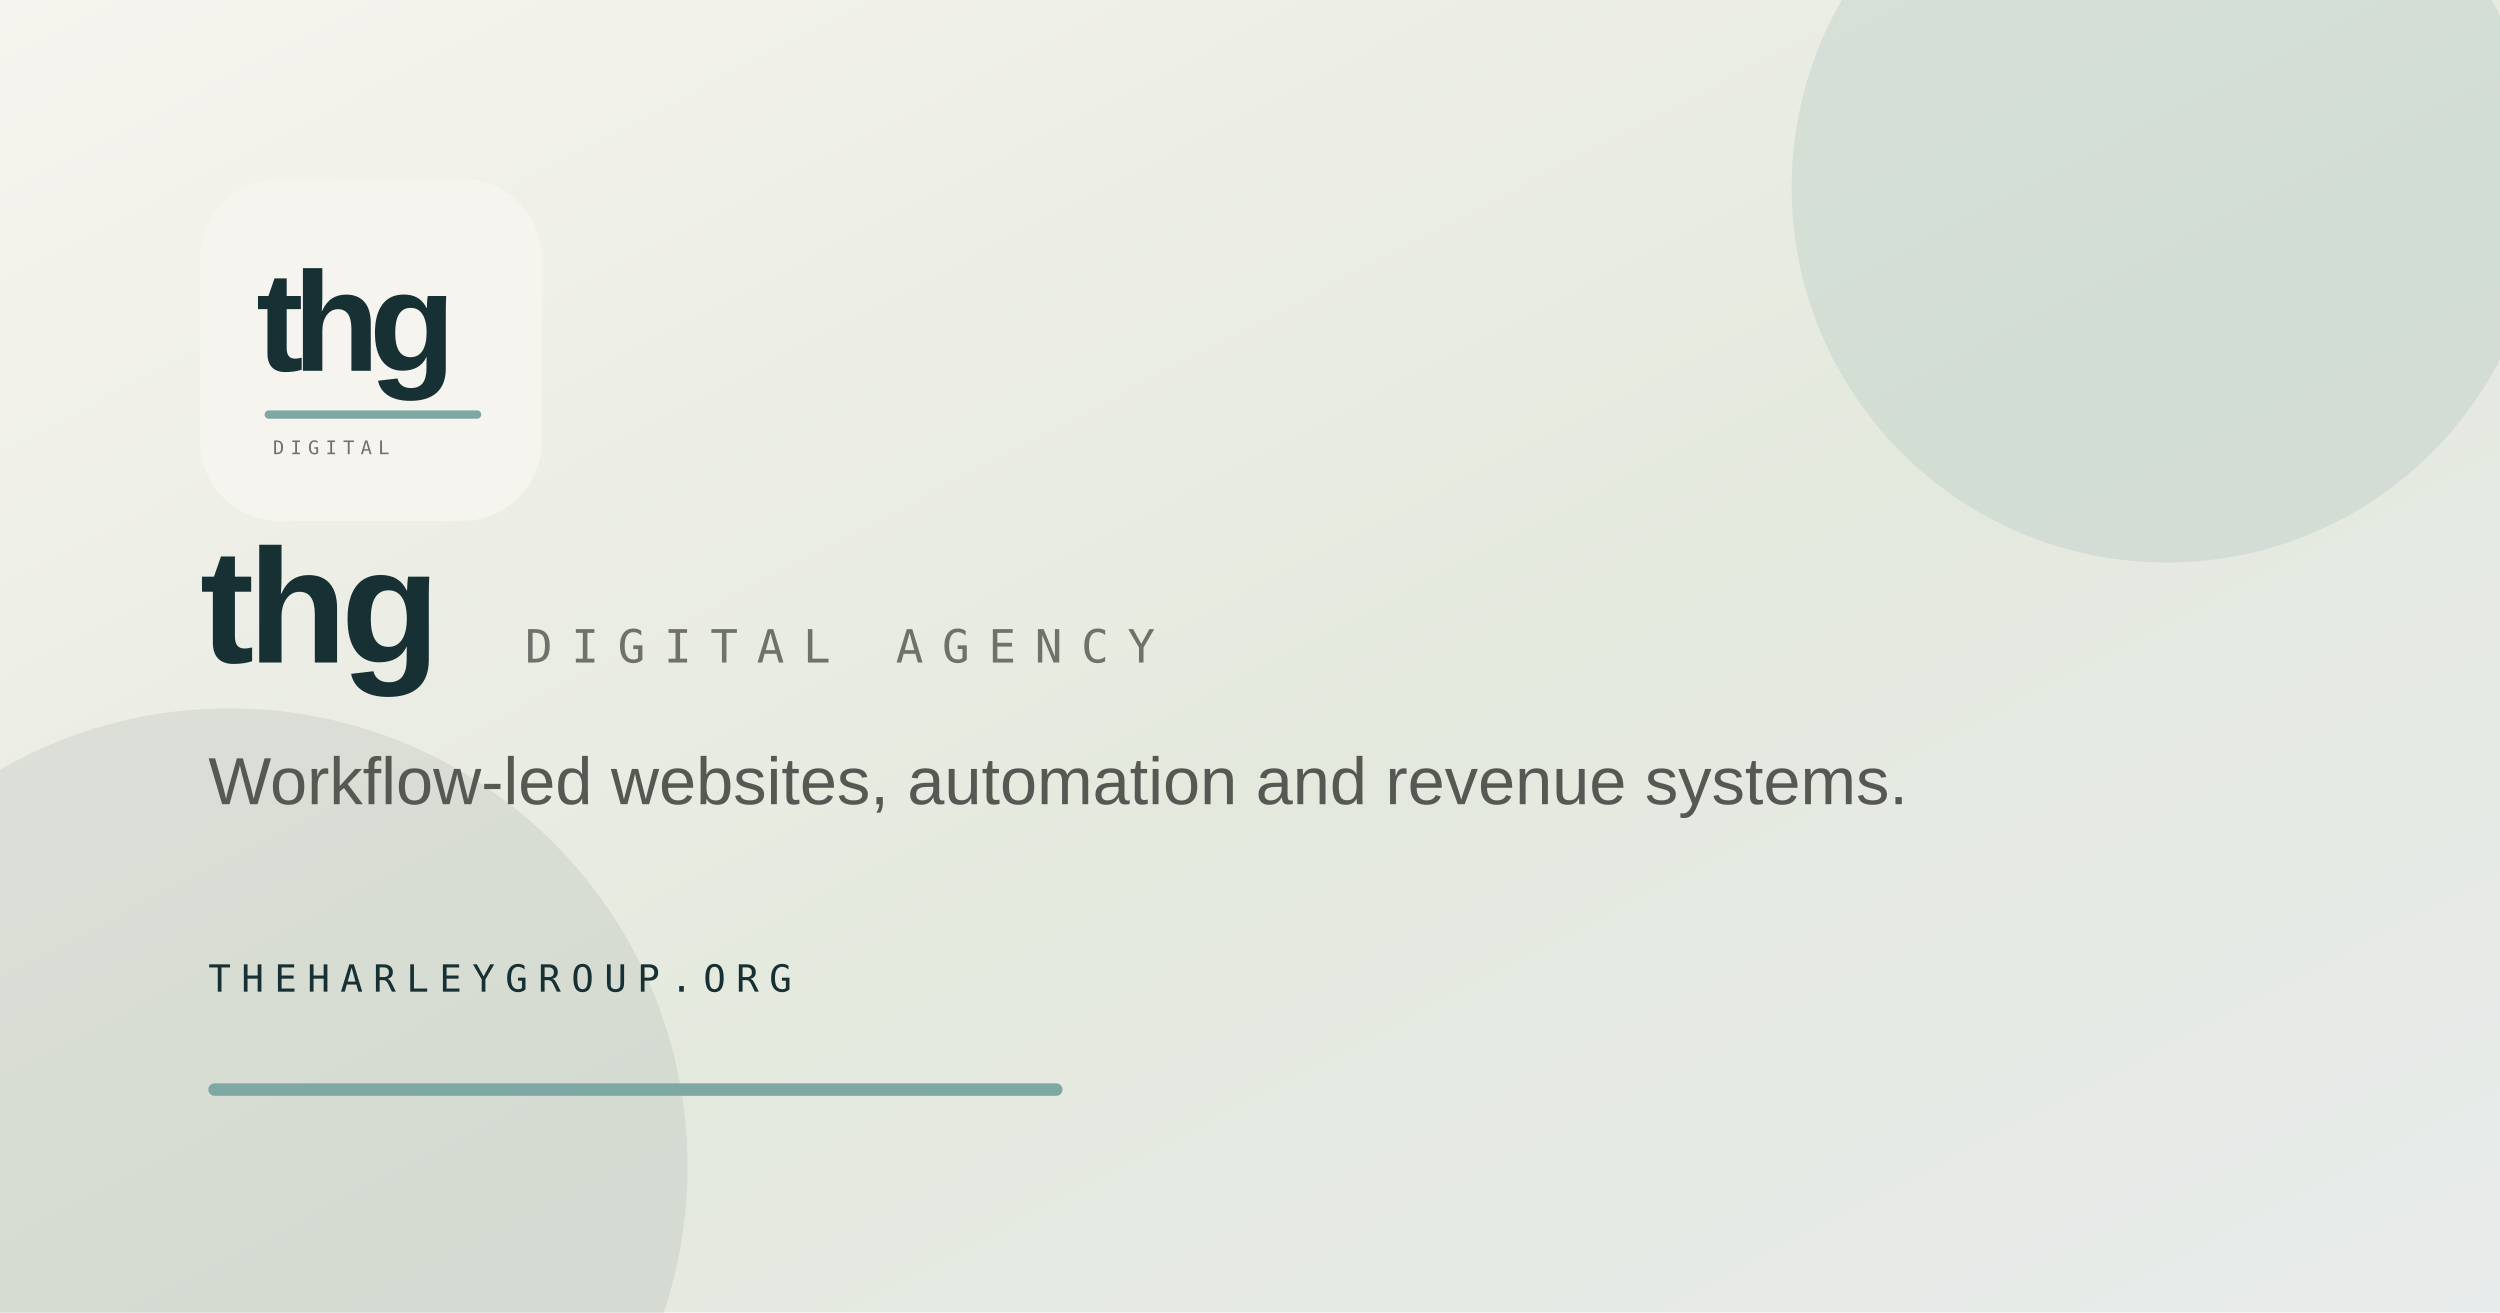
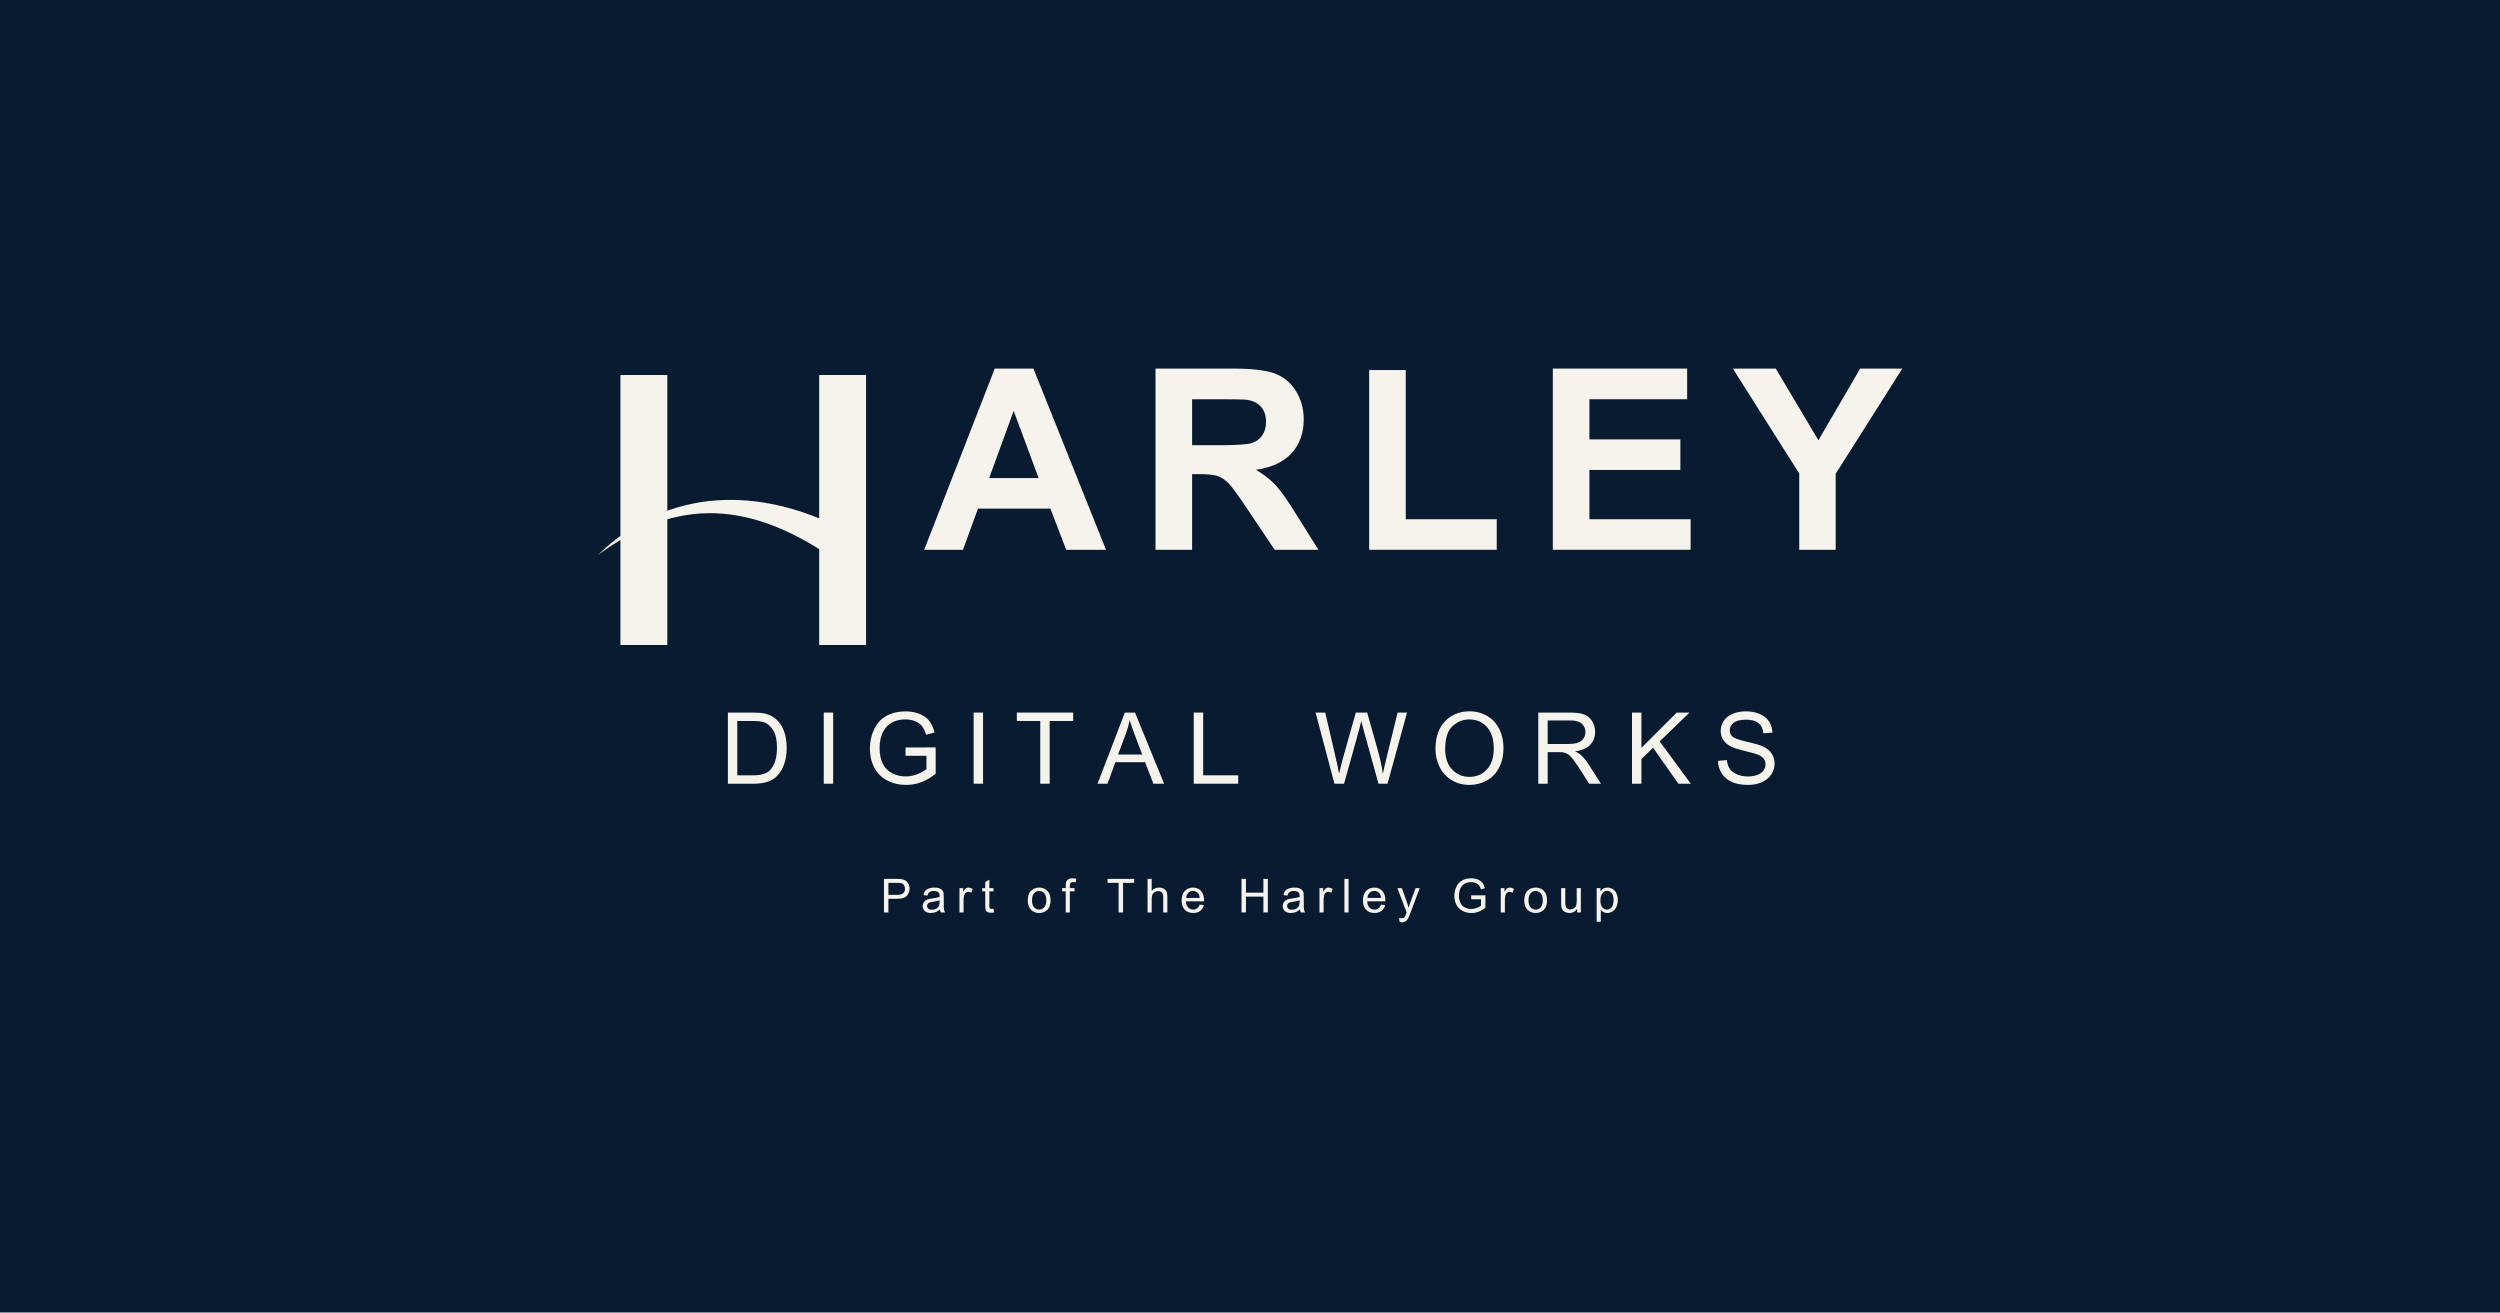
- <svg xmlns="http://www.w3.org/2000/svg" viewBox="0 0 1200 630" role="img" aria-labelledby="title desc">
-   <defs>
-     <linearGradient id="bg" x1="0" y1="0" x2="1" y2="1">
-       <stop stop-color="#F6F4EE" />
-       <stop offset="0.55" stop-color="#E4E9DE" />
-       <stop offset="1" stop-color="#E8EBEB" />
-     </linearGradient>
-   </defs>
-   <rect width="1200" height="630" fill="url(#bg)" />
-   <circle cx="1040" cy="90" r="180" fill="#7DA8A3" opacity="0.18" />
-   <circle cx="110" cy="560" r="220" fill="#173033" opacity="0.08" />
-   <g transform="translate(96 86)">
-     <rect width="164" height="164" rx="38" fill="#F6F4EE" />
-     <text x="27" y="92" font-family="Syne, Arial Black, Arial, sans-serif" font-size="68" font-weight="800" letter-spacing="-5" fill="#173033">thg</text>
-     <rect x="31" y="111" width="104" height="4" rx="2" fill="#7DA8A3" />
-     <text x="35" y="132" font-family="DM Mono, Consolas, monospace" font-size="9" font-weight="500" letter-spacing="3" fill="#6F716D">DIGITAL</text>
+ <svg xmlns="http://www.w3.org/2000/svg" viewBox="0 0 1200 630" role="img" aria-label="Harley Digital Works — Part of The Harley Group">
+   <rect width="1200" height="630" fill="#081B30" />
+   <g transform="translate(150 144) scale(0.9)">
+     <path d="M 164.232 40.000 L 189.232 40.000 L 189.232 184.000 L 164.232 184.000 Z M 270.232 40.000 L 295.232 40.000 L 295.232 184.000 L 270.232 184.000 Z M 152.232 136.000 C 190.232 99.000 239.232 100.000 282.232 122.000 L 282.232 141.000 C 234.232 106.000 194.232 105.000 152.232 136.000 Z" fill="#F6F3ED" fill-rule="nonzero" />
+     <path d="M 423.197 133.211 L 401.972 133.211 L 393.535 111.262 L 354.906 111.262 L 346.930 133.211 L 326.232 133.211 L 363.871 36.576 L 384.503 36.576 Z M 387.272 94.979 L 373.957 59.121 L 360.905 94.979 Z" fill="#F6F3ED" fill-rule="nonzero" />
+     <path d="M 449.612 133.211 L 449.612 36.576 L 490.679 36.576 C 501.006 36.576 508.510 37.444 513.190 39.180 C 517.870 40.916 521.617 44.003 524.429 48.441 C 527.241 52.880 528.648 57.956 528.648 63.669 C 528.648 70.920 526.516 76.907 522.254 81.631 C 517.991 86.356 511.619 89.332 503.138 90.564 C 507.357 93.023 510.838 95.726 513.586 98.670 C 516.331 101.615 520.035 106.845 524.692 114.360 L 536.492 133.211 L 513.158 133.211 L 499.050 112.184 C 494.040 104.670 490.613 99.934 488.767 97.979 C 486.922 96.023 484.966 94.682 482.900 93.958 C 480.835 93.233 477.561 92.871 473.079 92.871 L 469.123 92.871 L 469.123 133.211 Z M 469.123 77.446 L 483.560 77.446 C 492.920 77.446 498.765 77.050 501.094 76.259 C 503.423 75.468 505.247 74.106 506.566 72.173 C 507.883 70.238 508.543 67.822 508.543 64.920 C 508.543 61.670 507.675 59.044 505.939 57.043 C 504.203 55.044 501.753 53.780 498.590 53.254 C 497.008 53.034 492.261 52.924 484.351 52.924 L 469.123 52.924 Z" fill="#F6F3ED" fill-rule="nonzero" />
+     <path d="M 563.566 133.211 L 563.566 37.367 L 583.078 37.367 L 583.078 116.930 L 631.594 116.930 L 631.594 133.211 Z" fill="#F6F3ED" fill-rule="nonzero" />
+     <path d="M 661.502 133.211 L 661.502 36.576 L 733.156 36.576 L 733.156 52.924 L 681.015 52.924 L 681.015 74.347 L 729.530 74.347 L 729.530 90.628 L 681.015 90.628 L 681.015 116.930 L 735.001 116.930 L 735.001 133.211 Z" fill="#F6F3ED" fill-rule="nonzero" />
+     <path d="M 792.924 133.211 L 792.924 92.540 L 757.527 36.576 L 780.400 36.576 L 803.142 74.809 L 825.421 36.576 L 847.900 36.576 L 812.371 92.672 L 812.371 133.211 Z" fill="#F6F3ED" fill-rule="nonzero" />
+     <path d="M 221.534 257.979 L 221.534 220.041 L 234.602 220.041 C 237.552 220.041 239.804 220.222 241.357 220.585 C 243.531 221.085 245.385 221.991 246.921 223.302 C 248.922 224.993 250.419 227.153 251.411 229.784 C 252.403 232.415 252.899 235.422 252.899 238.803 C 252.899 241.684 252.563 244.238 251.889 246.463 C 251.217 248.689 250.354 250.531 249.301 251.989 C 248.249 253.446 247.098 254.594 245.847 255.431 C 244.596 256.267 243.087 256.901 241.318 257.333 C 239.549 257.764 237.518 257.979 235.224 257.979 Z M 226.554 253.502 L 234.654 253.502 C 237.156 253.502 239.119 253.270 240.542 252.804 C 241.965 252.338 243.099 251.682 243.945 250.837 C 245.135 249.647 246.063 248.046 246.727 246.036 C 247.391 244.027 247.723 241.590 247.723 238.725 C 247.723 234.757 247.072 231.708 245.769 229.577 C 244.467 227.447 242.884 226.019 241.020 225.294 C 239.675 224.777 237.510 224.518 234.525 224.518 L 226.554 224.518 Z" fill="#F6F3ED" fill-rule="nonzero" />
+     <path d="M 272.662 257.979 L 272.662 220.041 L 277.683 220.041 L 277.683 257.979 Z" fill="#F6F3ED" fill-rule="nonzero" />
+     <path d="M 316.287 243.099 L 316.287 238.648 L 332.357 238.622 L 332.357 252.700 C 329.890 254.667 327.346 256.147 324.723 257.138 C 322.101 258.130 319.409 258.626 316.649 258.626 C 312.922 258.626 309.537 257.829 306.491 256.232 C 303.446 254.637 301.147 252.330 299.595 249.310 C 298.042 246.291 297.265 242.918 297.265 239.191 C 297.265 235.499 298.038 232.053 299.582 228.853 C 301.126 225.652 303.347 223.276 306.246 221.723 C 309.144 220.170 312.482 219.394 316.261 219.394 C 319.004 219.394 321.484 219.838 323.701 220.727 C 325.918 221.615 327.656 222.853 328.915 224.440 C 330.175 226.028 331.132 228.098 331.788 230.651 L 327.259 231.894 C 326.690 229.961 325.982 228.443 325.137 227.339 C 324.292 226.235 323.084 225.350 321.514 224.686 C 319.944 224.022 318.201 223.690 316.287 223.690 C 313.992 223.690 312.008 224.039 310.334 224.738 C 308.661 225.437 307.311 226.355 306.284 227.494 C 305.258 228.633 304.460 229.883 303.890 231.247 C 302.924 233.593 302.441 236.137 302.441 238.881 C 302.441 242.262 303.024 245.092 304.188 247.369 C 305.353 249.647 307.048 251.337 309.274 252.441 C 311.499 253.545 313.862 254.098 316.364 254.098 C 318.538 254.098 320.660 253.679 322.730 252.843 C 324.801 252.006 326.371 251.113 327.440 250.164 L 327.440 243.099 Z" fill="#F6F3ED" fill-rule="nonzero" />
+     <path d="M 352.613 257.979 L 352.613 220.041 L 357.633 220.041 L 357.633 257.979 Z" fill="#F6F3ED" fill-rule="nonzero" />
+     <path d="M 388.137 257.979 L 388.137 224.518 L 375.637 224.518 L 375.637 220.041 L 405.708 220.041 L 405.708 224.518 L 393.157 224.518 L 393.157 257.979 Z" fill="#F6F3ED" fill-rule="nonzero" />
+     <path d="M 418.692 257.979 L 433.262 220.041 L 438.670 220.041 L 454.198 257.979 L 448.479 257.979 L 444.053 246.489 L 428.189 246.489 L 424.023 257.979 Z M 429.639 242.400 L 442.500 242.400 L 438.541 231.894 C 437.333 228.702 436.436 226.080 435.850 224.026 C 435.366 226.459 434.685 228.874 433.805 231.273 Z" fill="#F6F3ED" fill-rule="nonzero" />
+     <path d="M 470.002 257.979 L 470.002 220.041 L 475.022 220.041 L 475.022 253.502 L 493.707 253.502 L 493.707 257.979 Z" fill="#F6F3ED" fill-rule="nonzero" />
+     <path d="M 545.044 257.979 L 534.977 220.041 L 540.127 220.041 L 545.898 244.911 C 546.519 247.516 547.054 250.104 547.503 252.675 C 548.468 248.620 549.038 246.282 549.210 245.661 L 556.431 220.041 L 562.486 220.041 L 567.921 239.243 C 569.284 244.005 570.267 248.482 570.871 252.675 C 571.354 250.276 571.984 247.525 572.760 244.419 L 578.712 220.041 L 583.759 220.041 L 573.356 257.979 L 568.516 257.979 L 560.520 229.073 C 559.847 226.657 559.450 225.174 559.329 224.622 C 558.932 226.364 558.561 227.848 558.216 229.073 L 550.168 257.979 Z" fill="#F6F3ED" fill-rule="nonzero" />
+     <path d="M 598.916 239.502 C 598.916 233.205 600.607 228.275 603.988 224.712 C 607.370 221.150 611.735 219.368 617.083 219.368 C 620.585 219.368 623.742 220.205 626.555 221.878 C 629.367 223.552 631.511 225.885 632.986 228.879 C 634.461 231.872 635.198 235.267 635.198 239.062 C 635.198 242.909 634.422 246.351 632.869 249.387 C 631.317 252.424 629.117 254.723 626.270 256.284 C 623.423 257.846 620.352 258.626 617.057 258.626 C 613.486 258.626 610.294 257.764 607.482 256.038 C 604.670 254.313 602.539 251.959 601.090 248.974 C 599.641 245.989 598.916 242.832 598.916 239.502 Z M 604.092 239.580 C 604.092 244.152 605.321 247.753 607.780 250.384 C 610.238 253.015 613.322 254.331 617.031 254.331 C 620.810 254.331 623.919 253.002 626.361 250.345 C 628.802 247.688 630.022 243.918 630.022 239.036 C 630.022 235.948 629.501 233.252 628.457 230.949 C 627.413 228.646 625.886 226.860 623.876 225.592 C 621.866 224.324 619.610 223.690 617.109 223.690 C 613.555 223.690 610.497 224.910 607.935 227.352 C 605.373 229.793 604.092 233.869 604.092 239.580 Z" fill="#F6F3ED" fill-rule="nonzero" />
+     <path d="M 653.745 257.979 L 653.745 220.041 L 670.567 220.041 C 673.949 220.041 676.519 220.382 678.279 221.063 C 680.039 221.745 681.445 222.948 682.497 224.674 C 683.550 226.399 684.076 228.305 684.076 230.393 C 684.076 233.084 683.204 235.353 681.462 237.199 C 679.719 239.045 677.028 240.218 673.388 240.718 C 674.716 241.356 675.726 241.987 676.416 242.607 C 677.882 243.953 679.271 245.635 680.582 247.654 L 687.181 257.979 L 680.867 257.979 L 675.846 250.087 C 674.380 247.809 673.172 246.066 672.223 244.859 C 671.274 243.651 670.425 242.806 669.674 242.323 C 668.924 241.840 668.160 241.503 667.384 241.313 C 666.815 241.193 665.883 241.132 664.589 241.132 L 658.766 241.132 L 658.766 257.979 Z M 658.766 236.785 L 669.558 236.785 C 671.852 236.785 673.646 236.548 674.941 236.073 C 676.234 235.598 677.218 234.840 677.891 233.795 C 678.564 232.752 678.900 231.618 678.900 230.393 C 678.900 228.598 678.248 227.123 676.946 225.967 C 675.643 224.811 673.586 224.233 670.774 224.233 L 658.766 224.233 Z" fill="#F6F3ED" fill-rule="nonzero" />
+     <path d="M 703.736 257.979 L 703.736 220.041 L 708.756 220.041 L 708.756 238.855 L 727.596 220.041 L 734.403 220.041 L 718.487 235.413 L 735.101 257.979 L 728.476 257.979 L 714.968 238.777 L 708.756 244.833 L 708.756 257.979 Z" fill="#F6F3ED" fill-rule="nonzero" />
+     <path d="M 749.585 245.790 L 754.321 245.376 C 754.546 247.274 755.068 248.832 755.887 250.048 C 756.706 251.264 757.979 252.247 759.704 252.998 C 761.429 253.748 763.370 254.124 765.527 254.124 C 767.442 254.124 769.133 253.839 770.599 253.270 C 772.066 252.700 773.157 251.919 773.873 250.928 C 774.589 249.935 774.947 248.853 774.947 247.680 C 774.947 246.489 774.602 245.450 773.912 244.561 C 773.222 243.673 772.083 242.927 770.495 242.323 C 769.478 241.926 767.226 241.309 763.741 240.472 C 760.256 239.635 757.815 238.846 756.418 238.104 C 754.606 237.156 753.256 235.978 752.367 234.572 C 751.479 233.166 751.035 231.592 751.035 229.849 C 751.035 227.934 751.578 226.144 752.665 224.479 C 753.752 222.814 755.339 221.551 757.427 220.688 C 759.514 219.825 761.835 219.394 764.388 219.394 C 767.200 219.394 769.680 219.847 771.828 220.753 C 773.977 221.658 775.629 222.991 776.784 224.751 C 777.940 226.511 778.561 228.503 778.647 230.729 L 773.834 231.091 C 773.575 228.693 772.700 226.882 771.207 225.657 C 769.715 224.432 767.511 223.819 764.596 223.819 C 761.559 223.819 759.346 224.376 757.957 225.489 C 756.569 226.601 755.874 227.943 755.874 229.512 C 755.874 230.876 756.366 231.997 757.349 232.877 C 758.316 233.757 760.838 234.658 764.919 235.582 C 768.999 236.504 771.798 237.311 773.317 238.001 C 775.525 239.019 777.155 240.309 778.208 241.870 C 779.260 243.431 779.786 245.230 779.786 247.266 C 779.786 249.284 779.208 251.186 778.052 252.972 C 776.896 254.757 775.236 256.147 773.071 257.138 C 770.905 258.130 768.468 258.626 765.760 258.626 C 762.327 258.626 759.450 258.126 757.129 257.125 C 754.809 256.125 752.989 254.620 751.669 252.610 C 750.349 250.600 749.654 248.326 749.585 245.790 Z" fill="#F6F3ED" fill-rule="nonzero" />
+     <path d="M 304.778 326.632 L 304.778 308.736 L 311.529 308.736 C 312.717 308.736 313.624 308.793 314.251 308.907 C 315.130 309.054 315.866 309.332 316.460 309.743 C 317.054 310.154 317.532 310.730 317.895 311.471 C 318.257 312.211 318.438 313.025 318.438 313.912 C 318.438 315.434 317.954 316.722 316.985 317.776 C 316.017 318.829 314.267 319.356 311.736 319.356 L 307.146 319.356 L 307.146 326.632 Z M 307.146 317.245 L 311.773 317.245 C 313.303 317.245 314.389 316.960 315.032 316.390 C 315.675 315.820 315.996 315.019 315.996 313.985 C 315.996 313.237 315.807 312.596 315.429 312.063 C 315.050 311.530 314.552 311.178 313.933 311.007 C 313.535 310.901 312.798 310.848 311.724 310.848 L 307.146 310.848 Z" fill="#F6F3ED" fill-rule="nonzero" />
+     <path d="M 334.632 325.033 C 333.818 325.724 333.034 326.213 332.282 326.498 C 331.529 326.783 330.721 326.925 329.859 326.925 C 328.434 326.925 327.340 326.577 326.575 325.881 C 325.810 325.185 325.427 324.296 325.427 323.214 C 325.427 322.579 325.572 321.999 325.861 321.474 C 326.150 320.950 326.528 320.528 326.996 320.211 C 327.464 319.894 327.991 319.654 328.577 319.491 C 329.008 319.377 329.659 319.267 330.530 319.161 C 332.304 318.950 333.610 318.697 334.448 318.404 C 334.457 318.103 334.461 317.912 334.461 317.831 C 334.461 316.935 334.253 316.305 333.838 315.938 C 333.277 315.442 332.442 315.194 331.336 315.194 C 330.302 315.194 329.539 315.375 329.047 315.737 C 328.554 316.099 328.190 316.740 327.954 317.660 L 325.806 317.367 C 326.001 316.447 326.323 315.704 326.770 315.139 C 327.218 314.573 327.865 314.138 328.711 313.833 C 329.557 313.527 330.538 313.375 331.653 313.375 C 332.760 313.375 333.659 313.505 334.351 313.766 C 335.043 314.026 335.551 314.353 335.877 314.748 C 336.202 315.143 336.430 315.642 336.560 316.244 C 336.634 316.618 336.670 317.293 336.670 318.270 L 336.670 321.200 C 336.670 323.242 336.717 324.534 336.811 325.075 C 336.904 325.616 337.089 326.135 337.366 326.632 L 335.071 326.632 C 334.843 326.176 334.697 325.643 334.632 325.033 Z M 334.448 320.125 C 333.651 320.451 332.455 320.728 330.860 320.956 C 329.956 321.086 329.317 321.232 328.943 321.395 C 328.569 321.558 328.280 321.796 328.076 322.109 C 327.873 322.423 327.771 322.770 327.771 323.153 C 327.771 323.739 327.993 324.227 328.436 324.618 C 328.880 325.008 329.529 325.204 330.384 325.204 C 331.230 325.204 331.983 325.019 332.642 324.648 C 333.301 324.278 333.785 323.771 334.094 323.128 C 334.330 322.632 334.448 321.899 334.448 320.931 Z" fill="#F6F3ED" fill-rule="nonzero" />
+     <path d="M 345.051 326.632 L 345.051 313.668 L 347.029 313.668 L 347.029 315.633 C 347.534 314.714 347.999 314.108 348.427 313.815 C 348.854 313.522 349.324 313.375 349.837 313.375 C 350.577 313.375 351.330 313.611 352.095 314.083 L 351.338 316.122 C 350.801 315.804 350.264 315.646 349.727 315.646 C 349.247 315.646 348.815 315.790 348.433 316.079 C 348.050 316.368 347.778 316.769 347.615 317.281 C 347.371 318.062 347.249 318.917 347.249 319.845 L 347.249 326.632 Z" fill="#F6F3ED" fill-rule="nonzero" />
+     <path d="M 363.198 324.666 L 363.516 326.608 C 362.897 326.738 362.344 326.803 361.856 326.803 C 361.058 326.803 360.440 326.676 360.000 326.424 C 359.561 326.172 359.251 325.841 359.072 325.430 C 358.893 325.019 358.804 324.154 358.804 322.836 L 358.804 315.377 L 357.193 315.377 L 357.193 313.668 L 358.804 313.668 L 358.804 310.457 L 360.989 309.139 L 360.989 313.668 L 363.198 313.668 L 363.198 315.377 L 360.989 315.377 L 360.989 322.957 C 360.989 323.584 361.028 323.987 361.105 324.166 C 361.182 324.345 361.308 324.488 361.483 324.593 C 361.658 324.699 361.909 324.752 362.234 324.752 C 362.478 324.752 362.800 324.724 363.198 324.666 Z" fill="#F6F3ED" fill-rule="nonzero" />
+     <path d="M 381.479 320.150 C 381.479 317.749 382.146 315.971 383.481 314.815 C 384.596 313.855 385.955 313.375 387.558 313.375 C 389.340 313.375 390.797 313.959 391.928 315.127 C 393.059 316.294 393.625 317.908 393.625 319.967 C 393.625 321.635 393.375 322.947 392.874 323.904 C 392.374 324.860 391.645 325.603 390.689 326.131 C 389.733 326.660 388.689 326.925 387.558 326.925 C 385.743 326.925 384.276 326.343 383.157 325.179 C 382.038 324.015 381.479 322.339 381.479 320.150 Z M 383.737 320.150 C 383.737 321.810 384.099 323.053 384.824 323.879 C 385.548 324.705 386.459 325.118 387.558 325.118 C 388.649 325.118 389.556 324.703 390.280 323.873 C 391.005 323.043 391.367 321.777 391.367 320.077 C 391.367 318.474 391.002 317.259 390.274 316.433 C 389.546 315.607 388.640 315.194 387.558 315.194 C 386.459 315.194 385.548 315.605 384.824 316.427 C 384.099 317.249 383.737 318.490 383.737 320.150 Z" fill="#F6F3ED" fill-rule="nonzero" />
+     <path d="M 401.725 326.632 L 401.725 315.377 L 399.785 315.377 L 399.785 313.668 L 401.725 313.668 L 401.725 312.288 C 401.725 311.418 401.803 310.771 401.957 310.348 C 402.169 309.778 402.541 309.316 403.074 308.962 C 403.607 308.608 404.354 308.431 405.314 308.431 C 405.933 308.431 406.616 308.505 407.365 308.651 L 407.036 310.567 C 406.580 310.486 406.148 310.445 405.742 310.445 C 405.074 310.445 404.602 310.588 404.326 310.873 C 404.049 311.158 403.911 311.690 403.911 312.472 L 403.911 313.668 L 406.437 313.668 L 406.437 315.377 L 403.911 315.377 L 403.911 326.632 Z" fill="#F6F3ED" fill-rule="nonzero" />
+     <path d="M 429.930 326.632 L 429.930 310.848 L 424.034 310.848 L 424.034 308.736 L 438.219 308.736 L 438.219 310.848 L 432.298 310.848 L 432.298 326.632 Z" fill="#F6F3ED" fill-rule="nonzero" />
+     <path d="M 445.367 326.632 L 445.367 308.736 L 447.565 308.736 L 447.565 315.157 C 448.590 313.969 449.884 313.375 451.446 313.375 C 452.407 313.375 453.241 313.564 453.949 313.943 C 454.657 314.321 455.163 314.844 455.469 315.511 C 455.774 316.178 455.926 317.147 455.926 318.416 L 455.926 326.632 L 453.729 326.632 L 453.729 318.416 C 453.729 317.318 453.491 316.518 453.015 316.018 C 452.539 315.517 451.866 315.267 450.995 315.267 C 450.344 315.267 449.731 315.436 449.158 315.774 C 448.584 316.111 448.175 316.569 447.931 317.147 C 447.687 317.725 447.565 318.522 447.565 319.539 L 447.565 326.632 Z" fill="#F6F3ED" fill-rule="nonzero" />
+     <path d="M 473.146 322.457 L 475.416 322.738 C 475.058 324.064 474.395 325.094 473.427 325.826 C 472.458 326.558 471.221 326.925 469.716 326.925 C 467.820 326.925 466.316 326.341 465.205 325.173 C 464.094 324.005 463.539 322.368 463.539 320.260 C 463.539 318.079 464.100 316.386 465.223 315.182 C 466.347 313.977 467.803 313.375 469.594 313.375 C 471.327 313.375 472.743 313.965 473.842 315.145 C 474.940 316.325 475.490 317.985 475.490 320.125 C 475.490 320.256 475.486 320.451 475.477 320.712 L 465.809 320.712 C 465.891 322.135 466.294 323.226 467.018 323.983 C 467.742 324.740 468.646 325.118 469.728 325.118 C 470.534 325.118 471.221 324.906 471.791 324.483 C 472.361 324.060 472.812 323.385 473.146 322.457 Z M 465.931 318.905 L 473.170 318.905 C 473.073 317.814 472.796 316.997 472.340 316.451 C 471.640 315.605 470.733 315.182 469.618 315.182 C 468.609 315.182 467.761 315.519 467.073 316.195 C 466.385 316.870 466.005 317.774 465.931 318.905 Z" fill="#F6F3ED" fill-rule="nonzero" />
+     <path d="M 495.479 326.632 L 495.479 308.736 L 497.847 308.736 L 497.847 316.085 L 507.149 316.085 L 507.149 308.736 L 509.517 308.736 L 509.517 326.632 L 507.149 326.632 L 507.149 318.197 L 497.847 318.197 L 497.847 326.632 Z" fill="#F6F3ED" fill-rule="nonzero" />
+     <path d="M 526.639 325.033 C 525.825 325.724 525.042 326.213 524.289 326.498 C 523.536 326.783 522.728 326.925 521.866 326.925 C 520.442 326.925 519.347 326.577 518.582 325.881 C 517.817 325.185 517.435 324.296 517.435 323.214 C 517.435 322.579 517.579 321.999 517.868 321.474 C 518.157 320.950 518.535 320.528 519.003 320.211 C 519.471 319.894 519.998 319.654 520.584 319.491 C 521.015 319.377 521.666 319.267 522.537 319.161 C 524.311 318.950 525.617 318.697 526.456 318.404 C 526.464 318.103 526.468 317.912 526.468 317.831 C 526.468 316.935 526.260 316.305 525.845 315.938 C 525.284 315.442 524.450 315.194 523.343 315.194 C 522.309 315.194 521.546 315.375 521.054 315.737 C 520.562 316.099 520.198 316.740 519.962 317.660 L 517.813 317.367 C 518.008 316.447 518.330 315.704 518.777 315.139 C 519.225 314.573 519.872 314.138 520.718 313.833 C 521.565 313.527 522.545 313.375 523.660 313.375 C 524.767 313.375 525.666 313.505 526.358 313.766 C 527.050 314.026 527.558 314.353 527.884 314.748 C 528.209 315.143 528.437 315.642 528.568 316.244 C 528.641 316.618 528.677 317.293 528.677 318.270 L 528.677 321.200 C 528.677 323.242 528.724 324.534 528.818 325.075 C 528.911 325.616 529.096 326.135 529.373 326.632 L 527.078 326.632 C 526.850 326.176 526.704 325.643 526.639 325.033 Z M 526.456 320.125 C 525.658 320.451 524.462 320.728 522.867 320.956 C 521.964 321.086 521.325 321.232 520.950 321.395 C 520.576 321.558 520.287 321.796 520.084 322.109 C 519.880 322.423 519.778 322.770 519.778 323.153 C 519.778 323.739 520.000 324.227 520.444 324.618 C 520.887 325.008 521.536 325.204 522.391 325.204 C 523.237 325.204 523.990 325.019 524.649 324.648 C 525.308 324.278 525.792 323.771 526.102 323.128 C 526.338 322.632 526.456 321.899 526.456 320.931 Z" fill="#F6F3ED" fill-rule="nonzero" />
+     <path d="M 537.059 326.632 L 537.059 313.668 L 539.036 313.668 L 539.036 315.633 C 539.541 314.714 540.007 314.108 540.434 313.815 C 540.861 313.522 541.331 313.375 541.844 313.375 C 542.584 313.375 543.337 313.611 544.102 314.083 L 543.345 316.122 C 542.808 315.804 542.271 315.646 541.734 315.646 C 541.254 315.646 540.822 315.790 540.440 316.079 C 540.058 316.368 539.785 316.769 539.622 317.281 C 539.378 318.062 539.256 318.917 539.256 319.845 L 539.256 326.632 Z" fill="#F6F3ED" fill-rule="nonzero" />
+     <path d="M 550.359 326.632 L 550.359 308.736 L 552.557 308.736 L 552.557 326.632 Z" fill="#F6F3ED" fill-rule="nonzero" />
+     <path d="M 569.837 322.457 L 572.108 322.738 C 571.750 324.064 571.086 325.094 570.118 325.826 C 569.149 326.558 567.912 326.925 566.407 326.925 C 564.511 326.925 563.007 326.341 561.896 325.173 C 560.786 324.005 560.230 322.368 560.230 320.260 C 560.230 318.079 560.792 316.386 561.915 315.182 C 563.038 313.977 564.494 313.375 566.285 313.375 C 568.018 313.375 569.434 313.965 570.533 315.145 C 571.632 316.325 572.181 317.985 572.181 320.125 C 572.181 320.256 572.177 320.451 572.169 320.712 L 562.501 320.712 C 562.582 322.135 562.985 323.226 563.709 323.983 C 564.433 324.740 565.337 325.118 566.419 325.118 C 567.225 325.118 567.912 324.906 568.482 324.483 C 569.052 324.060 569.503 323.385 569.837 322.457 Z M 562.623 318.905 L 569.862 318.905 C 569.764 317.814 569.487 316.997 569.031 316.451 C 568.332 315.605 567.424 315.182 566.309 315.182 C 565.300 315.182 564.452 315.519 563.764 316.195 C 563.076 316.870 562.696 317.774 562.623 318.905 Z" fill="#F6F3ED" fill-rule="nonzero" />
+     <path d="M 579.769 331.625 L 579.525 329.562 C 580.005 329.692 580.424 329.757 580.782 329.757 C 581.270 329.757 581.661 329.675 581.954 329.513 C 582.247 329.350 582.487 329.122 582.674 328.829 C 582.812 328.610 583.036 328.064 583.345 327.193 C 583.386 327.071 583.451 326.892 583.541 326.656 L 578.621 313.668 L 580.989 313.668 L 583.687 321.175 C 584.037 322.127 584.350 323.128 584.627 324.178 C 584.879 323.169 585.180 322.185 585.530 321.224 L 588.301 313.668 L 590.499 313.668 L 585.567 326.851 C 585.038 328.276 584.627 329.256 584.334 329.793 C 583.943 330.518 583.496 331.049 582.991 331.387 C 582.487 331.724 581.885 331.893 581.185 331.893 C 580.762 331.893 580.290 331.803 579.769 331.625 Z" fill="#F6F3ED" fill-rule="nonzero" />
+     <path d="M 617.971 319.613 L 617.971 317.513 L 625.552 317.501 L 625.552 324.142 C 624.388 325.069 623.188 325.767 621.951 326.235 C 620.714 326.703 619.444 326.937 618.142 326.937 C 616.384 326.937 614.787 326.561 613.351 325.808 C 611.914 325.055 610.830 323.967 610.098 322.543 C 609.365 321.118 608.999 319.527 608.999 317.769 C 608.999 316.028 609.363 314.402 610.091 312.893 C 610.820 311.383 611.868 310.262 613.235 309.530 C 614.602 308.797 616.177 308.431 617.959 308.431 C 619.253 308.431 620.423 308.641 621.468 309.060 C 622.514 309.479 623.334 310.063 623.928 310.812 C 624.522 311.560 624.974 312.537 625.283 313.741 L 623.147 314.327 C 622.878 313.416 622.545 312.700 622.146 312.179 C 621.747 311.658 621.177 311.241 620.437 310.928 C 619.696 310.614 618.874 310.457 617.971 310.457 C 616.889 310.457 615.953 310.622 615.163 310.952 C 614.374 311.281 613.737 311.715 613.253 312.252 C 612.769 312.789 612.392 313.379 612.124 314.022 C 611.668 315.129 611.440 316.329 611.440 317.623 C 611.440 319.218 611.715 320.553 612.264 321.627 C 612.814 322.701 613.613 323.499 614.663 324.019 C 615.713 324.540 616.828 324.801 618.008 324.801 C 619.033 324.801 620.034 324.603 621.011 324.209 C 621.987 323.814 622.728 323.393 623.232 322.945 L 623.232 319.613 Z" fill="#F6F3ED" fill-rule="nonzero" />
+     <path d="M 633.738 326.632 L 633.738 313.668 L 635.715 313.668 L 635.715 315.633 C 636.220 314.714 636.686 314.108 637.113 313.815 C 637.540 313.522 638.010 313.375 638.523 313.375 C 639.263 313.375 640.016 313.611 640.781 314.083 L 640.024 316.122 C 639.487 315.804 638.950 315.646 638.413 315.646 C 637.933 315.646 637.501 315.790 637.119 316.079 C 636.737 316.368 636.464 316.769 636.301 317.281 C 636.057 318.062 635.935 318.917 635.935 319.845 L 635.935 326.632 Z" fill="#F6F3ED" fill-rule="nonzero" />
+     <path d="M 646.269 320.150 C 646.269 317.749 646.937 315.971 648.271 314.815 C 649.386 313.855 650.745 313.375 652.349 313.375 C 654.131 313.375 655.587 313.959 656.719 315.127 C 657.850 316.294 658.415 317.908 658.415 319.967 C 658.415 321.635 658.165 322.947 657.665 323.904 C 657.164 324.860 656.436 325.603 655.480 326.131 C 654.523 326.660 653.480 326.925 652.349 326.925 C 650.534 326.925 649.067 326.343 647.948 325.179 C 646.829 324.015 646.269 322.339 646.269 320.150 Z M 648.528 320.150 C 648.528 321.810 648.890 323.053 649.614 323.879 C 650.338 324.705 651.250 325.118 652.349 325.118 C 653.439 325.118 654.346 324.703 655.071 323.873 C 655.795 323.043 656.157 321.777 656.157 320.077 C 656.157 318.474 655.793 317.259 655.065 316.433 C 654.336 315.607 653.431 315.194 652.349 315.194 C 651.250 315.194 650.338 315.605 649.614 316.427 C 648.890 317.249 648.528 318.490 648.528 320.150 Z" fill="#F6F3ED" fill-rule="nonzero" />
+     <path d="M 674.487 326.632 L 674.487 324.728 C 673.478 326.192 672.107 326.925 670.373 326.925 C 669.608 326.925 668.894 326.778 668.231 326.485 C 667.568 326.192 667.075 325.824 666.754 325.380 C 666.433 324.937 666.207 324.394 666.077 323.751 C 665.987 323.320 665.942 322.636 665.942 321.700 L 665.942 313.668 L 668.140 313.668 L 668.140 320.858 C 668.140 322.005 668.184 322.779 668.274 323.177 C 668.412 323.755 668.705 324.209 669.153 324.538 C 669.600 324.868 670.154 325.033 670.813 325.033 C 671.472 325.033 672.091 324.864 672.668 324.526 C 673.246 324.188 673.655 323.728 673.895 323.147 C 674.135 322.565 674.255 321.721 674.255 320.614 L 674.255 313.668 L 676.453 313.668 L 676.453 326.632 Z" fill="#F6F3ED" fill-rule="nonzero" />
+     <path d="M 684.895 331.600 L 684.895 313.668 L 686.897 313.668 L 686.897 315.353 C 687.369 314.693 687.902 314.199 688.496 313.870 C 689.090 313.540 689.810 313.375 690.657 313.375 C 691.763 313.375 692.740 313.660 693.586 314.229 C 694.433 314.799 695.071 315.603 695.503 316.640 C 695.934 317.678 696.150 318.815 696.150 320.052 C 696.150 321.379 695.912 322.573 695.436 323.635 C 694.960 324.697 694.268 325.511 693.360 326.077 C 692.453 326.642 691.499 326.925 690.498 326.925 C 689.765 326.925 689.108 326.770 688.526 326.461 C 687.945 326.152 687.466 325.761 687.092 325.289 L 687.092 331.600 Z M 686.885 320.223 C 686.885 321.892 687.222 323.124 687.898 323.922 C 688.573 324.719 689.391 325.118 690.351 325.118 C 691.328 325.118 692.164 324.705 692.860 323.879 C 693.556 323.053 693.904 321.774 693.904 320.040 C 693.904 318.388 693.564 317.151 692.884 316.329 C 692.205 315.507 691.393 315.096 690.449 315.096 C 689.513 315.096 688.685 315.534 687.965 316.409 C 687.245 317.283 686.885 318.555 686.885 320.223 Z" fill="#F6F3ED" fill-rule="nonzero" />
  </g>
-   <text x="96" y="318" font-family="Syne, Arial Black, Arial, sans-serif" font-size="78" font-weight="800" letter-spacing="-3" fill="#173033">thg</text>
-   <text x="252" y="318" font-family="DM Mono, Consolas, monospace" font-size="22" font-weight="500" letter-spacing="9" fill="#6F716D">DIGITAL AGENCY</text>
-   <text x="100" y="386" font-family="DM Sans, Arial, sans-serif" font-size="32" fill="#565853">Workflow-led websites, automation and revenue systems.</text>
-   <text x="100" y="476" font-family="DM Mono, Consolas, monospace" font-size="18" letter-spacing="5" fill="#173033">THEHARLEYGROUP.ORG</text>
-   <rect x="100" y="520" width="410" height="6" rx="3" fill="#7DA8A3" />
</svg>
